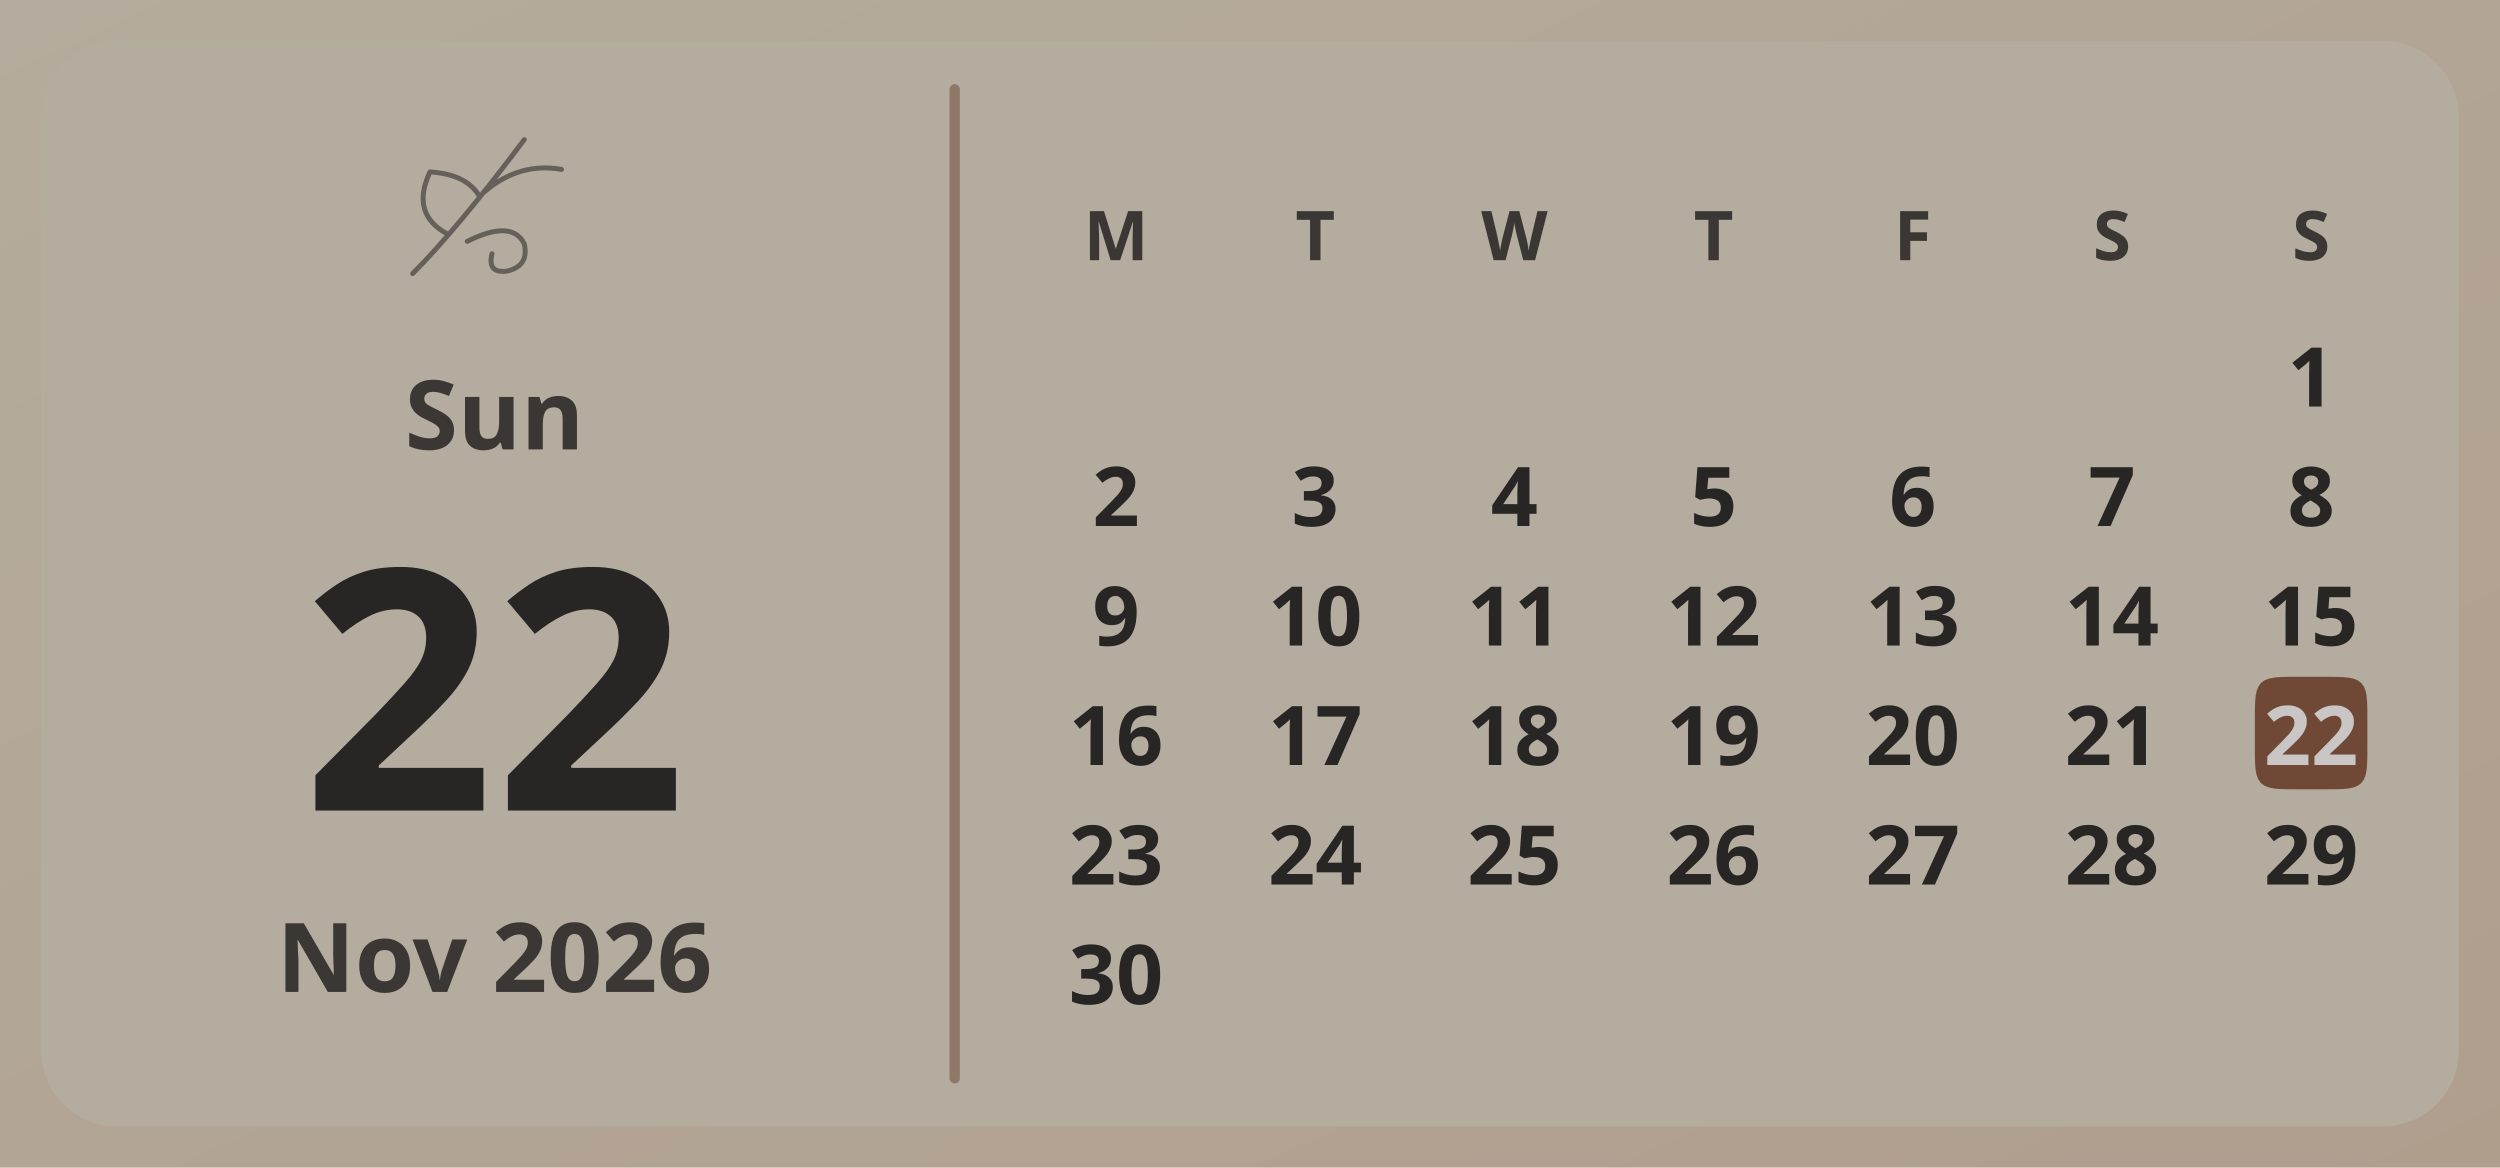
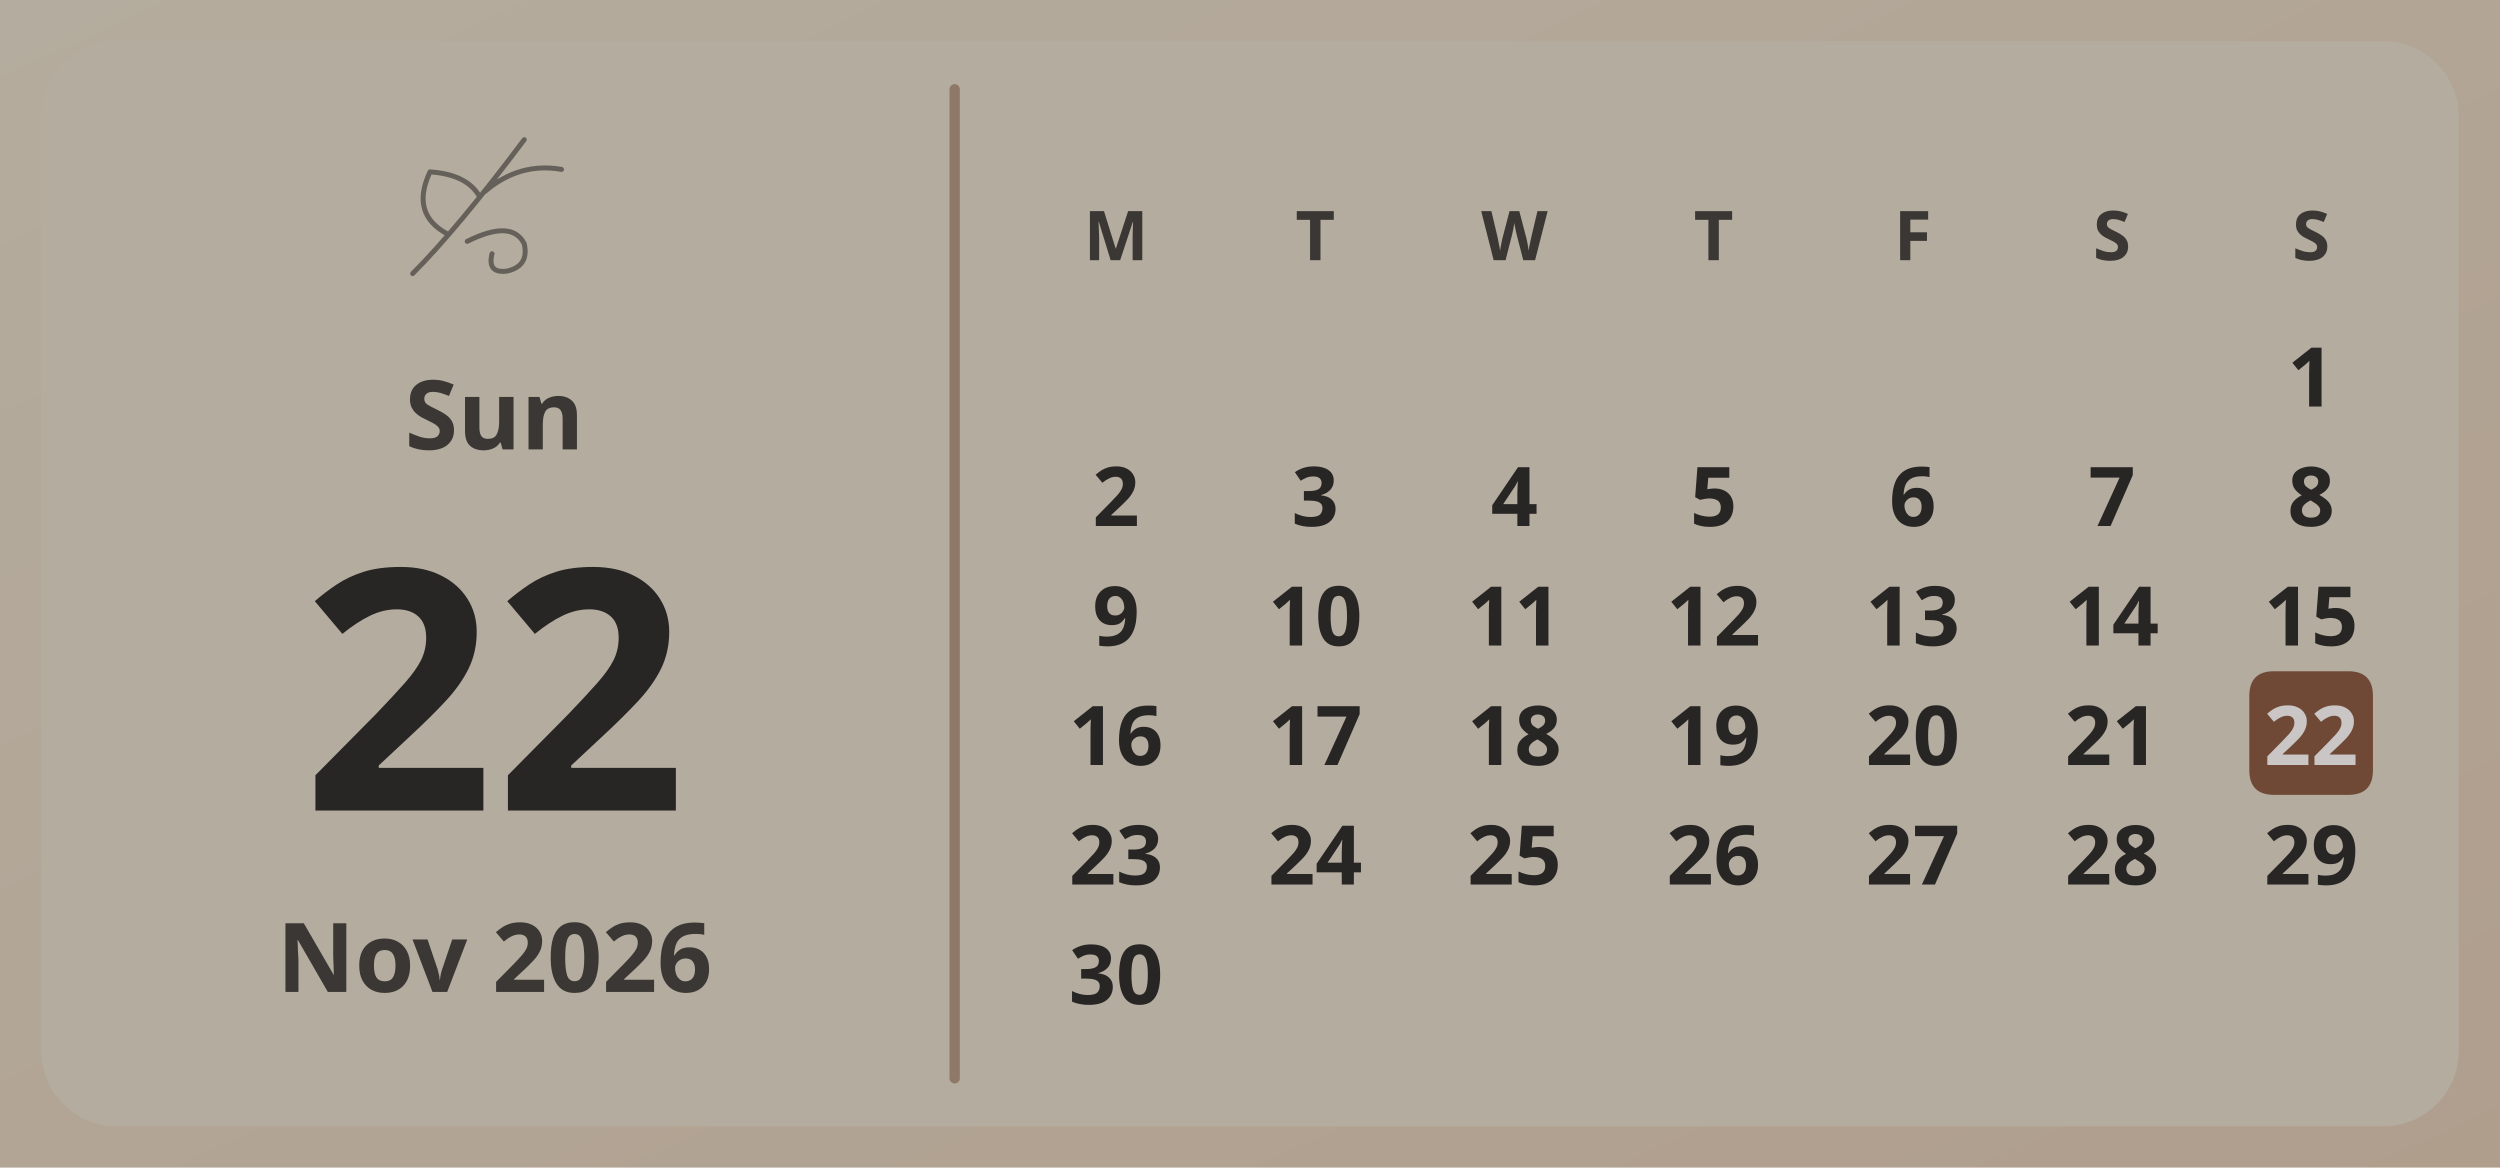
<svg xmlns="http://www.w3.org/2000/svg" width="364" height="170" viewBox="0 0 364 170">
  <defs>
    <linearGradient id="paint" x1="0" y1="0" x2="1" y2="1">
      <stop stop-color="#B4AC9E" />
      <stop offset="1" stop-color="#B09E8D" />
    </linearGradient>
  </defs>
  <rect width="364" height="170" fill="url(#paint)" />
  <g font-family="ui-rounded,system-ui,sans-serif" style="font-variant-numeric:tabular-nums">
    <rect x="6" y="6" width="352" height="158" rx="11" fill="#B4AC9E" opacity="1" />
    <line x1="139" y1="13" x2="139" y2="157" stroke="#6F4935" opacity="0.52" stroke-width="1.5" stroke-linecap="round" />
    <path d="M 17 80 Q 35 62 62 26 M 31 64 Q 16 56 24 39 Q 39 40 44 49 M 46 47 Q 60 35 77 38 M 39 67 Q 57 58 62 68 Q 64 77 55 79 Q 47 80 49 72" transform="translate(53.94 10.94) scale(0.3612 0.3612)" fill="none" stroke="#3A3734" stroke-width="2" stroke-linecap="round" stroke-linejoin="round" opacity="0.65" />
    <text x="72" y="60" font-size="14" font-weight="600" fill="#3A3734" text-anchor="middle" dominant-baseline="central" alignment-baseline="central">Sun</text>
    <text x="72" y="99" font-size="49" font-weight="700" fill="#282625" text-anchor="middle" dominant-baseline="central" alignment-baseline="central">22</text>
    <text x="72" y="139" font-size="14" font-weight="600" fill="#3A3734" text-anchor="middle" dominant-baseline="central" alignment-baseline="central">Nov 2026</text>
    <text x="162.5" y="34" font-size="10" font-weight="600" fill="#3A3734" text-anchor="middle" dominant-baseline="central" alignment-baseline="central">M</text>
    <text x="191.5" y="34" font-size="10" font-weight="600" fill="#3A3734" text-anchor="middle" dominant-baseline="central" alignment-baseline="central">T</text>
    <text x="220.5" y="34" font-size="10" font-weight="600" fill="#3A3734" text-anchor="middle" dominant-baseline="central" alignment-baseline="central">W</text>
    <text x="249.5" y="34" font-size="10" font-weight="600" fill="#3A3734" text-anchor="middle" dominant-baseline="central" alignment-baseline="central">T</text>
    <text x="278.5" y="34" font-size="10" font-weight="600" fill="#3A3734" text-anchor="middle" dominant-baseline="central" alignment-baseline="central">F</text>
    <text x="307.5" y="34" font-size="10" font-weight="600" fill="#3A3734" text-anchor="middle" dominant-baseline="central" alignment-baseline="central">S</text>
    <text x="336.5" y="34" font-size="10" font-weight="600" fill="#3A3734" text-anchor="middle" dominant-baseline="central" alignment-baseline="central">S</text>
    <text x="336.5" y="54.532" font-size="12" font-weight="550" fill="#282625" text-anchor="middle" dominant-baseline="central" alignment-baseline="central">1</text>
    <text x="162.5" y="71.932" font-size="12" font-weight="550" fill="#282625" text-anchor="middle" dominant-baseline="central" alignment-baseline="central">2</text>
    <text x="191.5" y="71.932" font-size="12" font-weight="550" fill="#282625" text-anchor="middle" dominant-baseline="central" alignment-baseline="central">3</text>
    <text x="220.5" y="71.932" font-size="12" font-weight="550" fill="#282625" text-anchor="middle" dominant-baseline="central" alignment-baseline="central">4</text>
    <text x="249.5" y="71.932" font-size="12" font-weight="550" fill="#282625" text-anchor="middle" dominant-baseline="central" alignment-baseline="central">5</text>
    <text x="278.5" y="71.932" font-size="12" font-weight="550" fill="#282625" text-anchor="middle" dominant-baseline="central" alignment-baseline="central">6</text>
    <text x="307.5" y="71.932" font-size="12" font-weight="550" fill="#282625" text-anchor="middle" dominant-baseline="central" alignment-baseline="central">7</text>
    <text x="336.5" y="71.932" font-size="12" font-weight="550" fill="#282625" text-anchor="middle" dominant-baseline="central" alignment-baseline="central">8</text>
    <text x="162.5" y="89.332" font-size="12" font-weight="550" fill="#282625" text-anchor="middle" dominant-baseline="central" alignment-baseline="central">9</text>
    <text x="191.5" y="89.332" font-size="12" font-weight="550" fill="#282625" text-anchor="middle" dominant-baseline="central" alignment-baseline="central">10</text>
    <text x="220.5" y="89.332" font-size="12" font-weight="550" fill="#282625" text-anchor="middle" dominant-baseline="central" alignment-baseline="central">11</text>
    <text x="249.5" y="89.332" font-size="12" font-weight="550" fill="#282625" text-anchor="middle" dominant-baseline="central" alignment-baseline="central">12</text>
    <text x="278.5" y="89.332" font-size="12" font-weight="550" fill="#282625" text-anchor="middle" dominant-baseline="central" alignment-baseline="central">13</text>
    <text x="307.5" y="89.332" font-size="12" font-weight="550" fill="#282625" text-anchor="middle" dominant-baseline="central" alignment-baseline="central">14</text>
    <text x="336.5" y="89.332" font-size="12" font-weight="550" fill="#282625" text-anchor="middle" dominant-baseline="central" alignment-baseline="central">15</text>
    <text x="162.5" y="106.732" font-size="12" font-weight="550" fill="#282625" text-anchor="middle" dominant-baseline="central" alignment-baseline="central">16</text>
    <text x="191.5" y="106.732" font-size="12" font-weight="550" fill="#282625" text-anchor="middle" dominant-baseline="central" alignment-baseline="central">17</text>
    <text x="220.5" y="106.732" font-size="12" font-weight="550" fill="#282625" text-anchor="middle" dominant-baseline="central" alignment-baseline="central">18</text>
    <text x="249.5" y="106.732" font-size="12" font-weight="550" fill="#282625" text-anchor="middle" dominant-baseline="central" alignment-baseline="central">19</text>
    <text x="278.5" y="106.732" font-size="12" font-weight="550" fill="#282625" text-anchor="middle" dominant-baseline="central" alignment-baseline="central">20</text>
    <text x="307.5" y="106.732" font-size="12" font-weight="550" fill="#282625" text-anchor="middle" dominant-baseline="central" alignment-baseline="central">21</text>
-     <path d="M 95.5 50 L 95.5 52.98 L 95.5 55.99 L 95.5 59.05 L 95.5 62.19 L 95.49 65.44 L 95.46 68.83 L 95.39 72.38 L 95.23 76.11 L 94.86 79.97 L 94.11 83.85 L 92.74 87.49 L 90.54 90.54 L 87.49 92.74 L 83.85 94.11 L 79.97 94.86 L 76.11 95.23 L 72.38 95.39 L 68.83 95.46 L 65.44 95.49 L 62.19 95.5 L 59.05 95.5 L 55.99 95.5 L 52.98 95.5 L 50 95.5 L 47.02 95.5 L 44.01 95.5 L 40.95 95.5 L 37.81 95.5 L 34.56 95.49 L 31.17 95.46 L 27.62 95.39 L 23.89 95.23 L 20.03 94.86 L 16.15 94.11 L 12.51 92.74 L 9.46 90.54 L 7.26 87.49 L 5.89 83.85 L 5.14 79.97 L 4.77 76.11 L 4.61 72.38 L 4.54 68.83 L 4.51 65.44 L 4.5 62.19 L 4.5 59.05 L 4.5 55.99 L 4.5 52.98 L 4.5 50 L 4.5 47.02 L 4.5 44.01 L 4.5 40.95 L 4.5 37.81 L 4.51 34.56 L 4.54 31.17 L 4.61 27.62 L 4.77 23.89 L 5.14 20.03 L 5.89 16.15 L 7.26 12.51 L 9.46 9.46 L 12.51 7.26 L 16.15 5.89 L 20.03 5.14 L 23.89 4.77 L 27.62 4.61 L 31.17 4.54 L 34.56 4.51 L 37.81 4.5 L 40.95 4.5 L 44.01 4.5 L 47.02 4.5 L 50 4.5 L 52.98 4.5 L 55.99 4.5 L 59.05 4.5 L 62.19 4.5 L 65.44 4.51 L 68.83 4.54 L 72.38 4.61 L 76.11 4.77 L 79.97 5.14 L 83.85 5.89 L 87.49 7.26 L 90.54 9.46 L 92.74 12.51 L 94.11 16.15 L 94.86 20.03 L 95.23 23.89 L 95.39 27.62 L 95.46 31.17 L 95.49 34.56 L 95.5 37.81 L 95.5 40.95 L 95.5 44.01 L 95.5 47.02 Z" transform="translate(327.5 97.732) scale(0.18 0.18)" fill="#6F4935" opacity="1" />
+     <path d="M 20 0 L 80 0 Q 100 0 100 20 L 100 80 Q 100 100 80 100 L 20 100 Q 0 100 0 80 L 0 20 Q 0 0 20 0 Z" transform="translate(327.5 97.732) scale(0.18 0.18)" fill="#6F4935" opacity="1" />
    <text x="336.5" y="106.732" font-size="12" font-weight="700" fill="#C9C6C5" text-anchor="middle" dominant-baseline="central" alignment-baseline="central">22</text>
    <text x="162.5" y="124.132" font-size="12" font-weight="550" fill="#282625" text-anchor="middle" dominant-baseline="central" alignment-baseline="central">23</text>
    <text x="191.5" y="124.132" font-size="12" font-weight="550" fill="#282625" text-anchor="middle" dominant-baseline="central" alignment-baseline="central">24</text>
    <text x="220.5" y="124.132" font-size="12" font-weight="550" fill="#282625" text-anchor="middle" dominant-baseline="central" alignment-baseline="central">25</text>
    <text x="249.5" y="124.132" font-size="12" font-weight="550" fill="#282625" text-anchor="middle" dominant-baseline="central" alignment-baseline="central">26</text>
    <text x="278.5" y="124.132" font-size="12" font-weight="550" fill="#282625" text-anchor="middle" dominant-baseline="central" alignment-baseline="central">27</text>
    <text x="307.5" y="124.132" font-size="12" font-weight="550" fill="#282625" text-anchor="middle" dominant-baseline="central" alignment-baseline="central">28</text>
    <text x="336.5" y="124.132" font-size="12" font-weight="550" fill="#282625" text-anchor="middle" dominant-baseline="central" alignment-baseline="central">29</text>
    <text x="162.5" y="141.532" font-size="12" font-weight="550" fill="#282625" text-anchor="middle" dominant-baseline="central" alignment-baseline="central">30</text>
  </g>
</svg>
